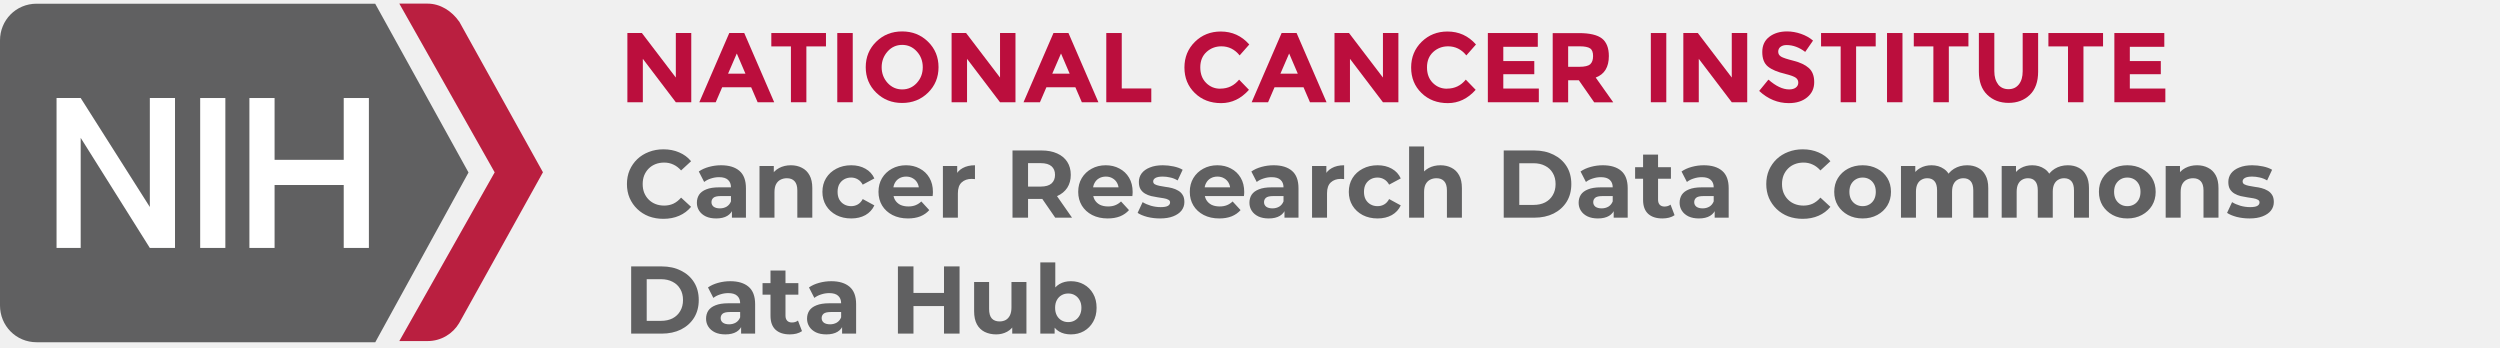
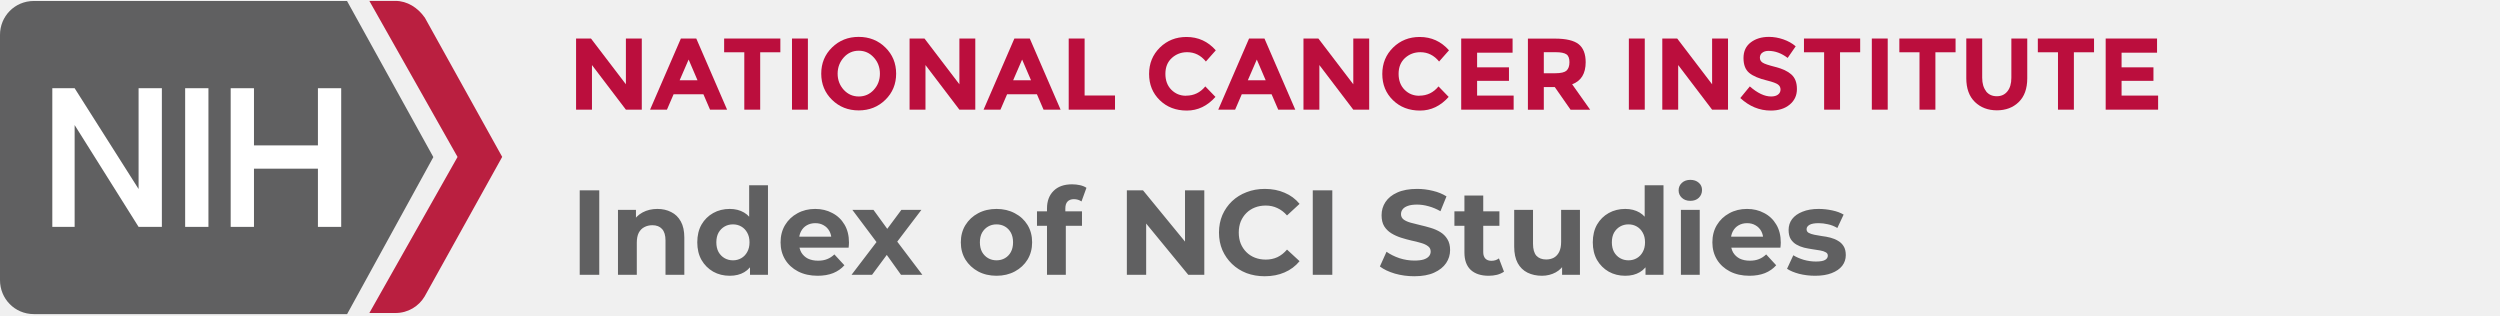
- <svg xmlns="http://www.w3.org/2000/svg" width="345" height="48" viewBox="0 0 345 48" fill="none">
-   <path d="M63.352 2.962C62.34 1.511 60.746 0.5 59.01 0.5H55.107L68.266 23.783L55.107 47.066H59.01C60.889 47.066 62.483 46.054 63.352 44.603L74.927 23.772L63.352 2.94V2.962Z" fill="#BA1F40" />
-   <path d="M64.649 23.794L51.776 0.511H5.057C2.166 0.511 0 2.819 0 5.568V42.163C0 44.911 2.166 47.23 5.068 47.23H51.787L64.66 23.794H64.649Z" fill="#606061" />
-   <path d="M31.099 13.527H27.625V34.215H31.099V13.527Z" fill="white" />
-   <path d="M20.677 13.527V28.565L11.135 13.527H7.804V34.215H11.135V19.023L20.677 34.215H24.151V13.527H20.677Z" fill="white" />
-   <path d="M47.434 13.527V22.057H37.892V13.527H34.418V34.215H37.892V25.531H47.434V34.215H50.907V13.527H47.434Z" fill="white" />
-   <path d="M93.263 4.557H95.395V14.11H93.263L88.712 8.119V14.11H86.579V4.557H88.58L93.263 10.702V4.557Z" fill="#BB0E3D" />
-   <path d="M104.553 14.11L103.662 12.043H99.661L98.77 14.11H96.506L100.639 4.557H102.706L106.839 14.11H104.575H104.553ZM101.672 7.393L100.474 10.164H102.871L101.683 7.393H101.672Z" fill="#BB0E3D" />
-   <path d="M111.28 6.404V14.11H109.148V6.404H106.443V4.557H113.984V6.404H111.28Z" fill="#BB0E3D" />
-   <path d="M115.545 4.557H117.678V14.11H115.545V4.557Z" fill="#BB0E3D" />
-   <path d="M128.066 12.791C127.099 13.736 125.912 14.209 124.493 14.209C123.075 14.209 121.888 13.736 120.921 12.791C119.953 11.845 119.47 10.669 119.47 9.273C119.47 7.877 119.953 6.701 120.921 5.755C121.888 4.81 123.075 4.337 124.493 4.337C125.912 4.337 127.099 4.81 128.066 5.755C129.034 6.701 129.517 7.877 129.517 9.273C129.517 10.669 129.034 11.845 128.066 12.791ZM127.341 9.273C127.341 8.427 127.066 7.69 126.516 7.097C125.967 6.492 125.296 6.195 124.504 6.195C123.713 6.195 123.031 6.492 122.493 7.097C121.954 7.701 121.668 8.427 121.668 9.273C121.668 10.12 121.943 10.845 122.493 11.45C123.042 12.043 123.713 12.34 124.504 12.34C125.296 12.34 125.977 12.043 126.516 11.45C127.066 10.856 127.341 10.131 127.341 9.273Z" fill="#BB0E3D" />
-   <path d="M138.003 4.557H140.136V14.11H138.003L133.452 8.119V14.11H131.32V4.557H133.321L138.003 10.702V4.557Z" fill="#BB0E3D" />
-   <path d="M149.294 14.11L148.403 12.043H144.402L143.512 14.11H141.247L145.38 4.557H147.447L151.58 14.11H149.316H149.294ZM146.414 7.393L145.215 10.164H147.612L146.425 7.393H146.414Z" fill="#BB0E3D" />
-   <path d="M152.668 14.11V4.557H154.801V12.208H158.879V14.11H152.668Z" fill="#BB0E3D" />
-   <path d="M168.42 12.23C169.465 12.23 170.322 11.813 170.993 10.988L172.356 12.395C171.268 13.616 169.992 14.231 168.519 14.231C167.046 14.231 165.837 13.769 164.881 12.835C163.924 11.901 163.452 10.735 163.452 9.317C163.452 7.899 163.935 6.723 164.903 5.767C165.87 4.821 167.057 4.349 168.464 4.349C170.036 4.349 171.345 4.942 172.4 6.14L171.07 7.646C170.399 6.811 169.553 6.393 168.552 6.393C167.75 6.393 167.068 6.657 166.497 7.174C165.925 7.701 165.639 8.405 165.639 9.295C165.639 10.186 165.903 10.9 166.442 11.439C166.98 11.977 167.629 12.241 168.398 12.241L168.42 12.23Z" fill="#BB0E3D" />
-   <path d="M180.777 14.11L179.886 12.043H175.885L174.995 14.11H172.73L176.863 4.557H178.93L183.063 14.11H180.799H180.777ZM177.897 7.393L176.698 10.164H179.095L177.908 7.393H177.897Z" fill="#BB0E3D" />
-   <path d="M190.846 4.557H192.978V14.11H190.846L186.295 8.119V14.11H184.162V4.557H186.163L190.846 10.702V4.557Z" fill="#BB0E3D" />
-   <path d="M199.706 12.23C200.75 12.23 201.608 11.813 202.278 10.988L203.642 12.395C202.553 13.616 201.278 14.231 199.805 14.231C198.332 14.231 197.123 13.769 196.166 12.835C195.21 11.901 194.737 10.735 194.737 9.317C194.737 7.899 195.221 6.723 196.188 5.767C197.156 4.821 198.343 4.349 199.75 4.349C201.322 4.349 202.63 4.942 203.685 6.14L202.355 7.646C201.685 6.811 200.838 6.393 199.838 6.393C199.036 6.393 198.354 6.657 197.782 7.174C197.211 7.701 196.925 8.405 196.925 9.295C196.925 10.186 197.189 10.9 197.727 11.439C198.266 11.977 198.915 12.241 199.684 12.241L199.706 12.23Z" fill="#BB0E3D" />
-   <path d="M212.216 4.557V6.459H207.456V8.427H211.732V10.241H207.456V12.219H212.359V14.11H205.323V4.557H212.216Z" fill="#BB0E3D" />
-   <path d="M222.022 7.734C222.022 9.262 221.417 10.252 220.208 10.702L222.627 14.121H219.999L217.878 11.076H216.405V14.121H214.272V4.568H217.9C219.384 4.568 220.45 4.821 221.077 5.316C221.703 5.81 222.022 6.624 222.022 7.734ZM219.45 8.866C219.713 8.625 219.845 8.251 219.845 7.734C219.845 7.218 219.713 6.866 219.439 6.679C219.164 6.492 218.691 6.393 217.999 6.393H216.405V9.218H217.966C218.691 9.218 219.186 9.097 219.461 8.866H219.45Z" fill="#BB0E3D" />
-   <path d="M227.816 4.557H229.948V14.11H227.816V4.557Z" fill="#BB0E3D" />
-   <path d="M238.983 4.557H241.116V14.11H238.983L234.432 8.119V14.11H232.3V4.557H234.301L238.983 10.702V4.557Z" fill="#BB0E3D" />
-   <path d="M245.7 6.47C245.492 6.635 245.393 6.866 245.393 7.141C245.393 7.415 245.514 7.635 245.766 7.8C246.019 7.965 246.591 8.152 247.503 8.383C248.416 8.614 249.119 8.943 249.614 9.383C250.12 9.834 250.361 10.482 250.361 11.34C250.361 12.197 250.043 12.89 249.394 13.428C248.745 13.967 247.91 14.231 246.855 14.231C245.338 14.231 243.975 13.67 242.765 12.549L244.041 10.988C245.074 11.889 246.019 12.34 246.899 12.34C247.294 12.34 247.602 12.252 247.822 12.087C248.042 11.922 248.163 11.692 248.163 11.406C248.163 11.12 248.042 10.889 247.811 10.724C247.58 10.559 247.108 10.383 246.404 10.208C245.294 9.944 244.48 9.603 243.964 9.174C243.447 8.746 243.194 8.086 243.194 7.174C243.194 6.261 243.524 5.569 244.172 5.074C244.821 4.579 245.635 4.337 246.613 4.337C247.25 4.337 247.888 4.447 248.526 4.667C249.163 4.887 249.724 5.195 250.197 5.602L249.119 7.163C248.295 6.536 247.437 6.217 246.547 6.217C246.195 6.217 245.909 6.305 245.711 6.47H245.7Z" fill="#BB0E3D" />
-   <path d="M256.143 6.404V14.11H254.011V6.404H251.306V4.557H258.847V6.404H256.143Z" fill="#BB0E3D" />
-   <path d="M260.409 4.557H262.542V14.11H260.409V4.557Z" fill="#BB0E3D" />
-   <path d="M268.939 6.404V14.11H266.807V6.404H264.103V4.557H271.644V6.404H268.939Z" fill="#BB0E3D" />
-   <path d="M275.733 11.648C276.085 12.087 276.568 12.307 277.173 12.307C277.778 12.307 278.25 12.087 278.602 11.648C278.954 11.208 279.13 10.603 279.13 9.834V4.557H281.262V9.9C281.262 11.285 280.878 12.351 280.119 13.088C279.35 13.835 278.371 14.198 277.184 14.198C275.997 14.198 275.007 13.824 274.238 13.077C273.468 12.329 273.084 11.263 273.084 9.889V4.546H275.216V9.823C275.216 10.592 275.392 11.186 275.744 11.637L275.733 11.648Z" fill="#BB0E3D" />
-   <path d="M287.517 6.404V14.11H285.384V6.404H282.68V4.557H290.221V6.404H287.517Z" fill="#BB0E3D" />
-   <path d="M298.675 4.557V6.459H293.915V8.427H298.191V10.241H293.915V12.219H298.818V14.11H291.782V4.557H298.675Z" fill="#BB0E3D" />
-   <path d="M91.538 30.199C90.823 30.199 90.156 30.084 89.538 29.855C88.928 29.616 88.398 29.281 87.948 28.848C87.497 28.415 87.144 27.907 86.888 27.324C86.64 26.741 86.517 26.101 86.517 25.403C86.517 24.705 86.64 24.064 86.888 23.482C87.144 22.898 87.497 22.391 87.948 21.958C88.407 21.525 88.942 21.194 89.551 20.964C90.16 20.726 90.827 20.606 91.552 20.606C92.356 20.606 93.08 20.748 93.725 21.03C94.378 21.304 94.926 21.71 95.368 22.249L93.99 23.521C93.672 23.159 93.318 22.89 92.93 22.713C92.541 22.527 92.117 22.435 91.658 22.435C91.225 22.435 90.827 22.505 90.465 22.647C90.103 22.788 89.79 22.991 89.525 23.256C89.26 23.521 89.052 23.835 88.902 24.197C88.76 24.559 88.69 24.961 88.69 25.403C88.69 25.844 88.76 26.246 88.902 26.608C89.052 26.971 89.26 27.284 89.525 27.549C89.79 27.814 90.103 28.017 90.465 28.159C90.827 28.3 91.225 28.371 91.658 28.371C92.117 28.371 92.541 28.282 92.93 28.106C93.318 27.92 93.672 27.642 93.99 27.271L95.368 28.543C94.926 29.082 94.378 29.493 93.725 29.775C93.08 30.058 92.351 30.199 91.538 30.199ZM101.005 30.04V28.649L100.873 28.344V25.853C100.873 25.412 100.736 25.067 100.462 24.82C100.197 24.572 99.786 24.449 99.23 24.449C98.85 24.449 98.475 24.511 98.103 24.634C97.741 24.749 97.432 24.908 97.176 25.111L96.434 23.667C96.823 23.393 97.291 23.181 97.838 23.031C98.386 22.881 98.943 22.806 99.508 22.806C100.594 22.806 101.438 23.062 102.039 23.574C102.639 24.087 102.94 24.886 102.94 25.973V30.04H101.005ZM98.832 30.146C98.276 30.146 97.799 30.053 97.401 29.868C97.004 29.674 96.699 29.413 96.487 29.086C96.275 28.759 96.169 28.393 96.169 27.986C96.169 27.562 96.27 27.192 96.474 26.873C96.686 26.555 97.017 26.308 97.468 26.131C97.918 25.946 98.505 25.853 99.23 25.853H101.124V27.059H99.455C98.969 27.059 98.633 27.139 98.448 27.297C98.271 27.456 98.183 27.655 98.183 27.894C98.183 28.159 98.284 28.371 98.488 28.53C98.7 28.68 98.987 28.755 99.349 28.755C99.694 28.755 100.003 28.675 100.276 28.517C100.55 28.349 100.749 28.106 100.873 27.788L101.191 28.742C101.041 29.201 100.767 29.55 100.369 29.788C99.972 30.027 99.459 30.146 98.832 30.146ZM109.143 22.806C109.709 22.806 110.212 22.921 110.654 23.15C111.104 23.371 111.458 23.716 111.714 24.184C111.97 24.643 112.098 25.235 112.098 25.959V30.04H110.031V26.277C110.031 25.703 109.903 25.279 109.647 25.005C109.399 24.731 109.046 24.595 108.587 24.595C108.26 24.595 107.964 24.665 107.699 24.806C107.443 24.939 107.24 25.147 107.089 25.429C106.948 25.712 106.877 26.074 106.877 26.516V30.04H104.81V22.912H106.785V24.886L106.414 24.29C106.67 23.813 107.036 23.446 107.513 23.19C107.99 22.934 108.534 22.806 109.143 22.806ZM117.468 30.146C116.7 30.146 116.015 29.992 115.415 29.683C114.814 29.364 114.341 28.927 113.997 28.371C113.661 27.814 113.493 27.183 113.493 26.476C113.493 25.761 113.661 25.129 113.997 24.581C114.341 24.025 114.814 23.592 115.415 23.283C116.015 22.965 116.7 22.806 117.468 22.806C118.219 22.806 118.873 22.965 119.429 23.283C119.986 23.592 120.397 24.038 120.662 24.621L119.058 25.482C118.873 25.147 118.639 24.899 118.356 24.74C118.082 24.581 117.782 24.502 117.455 24.502C117.102 24.502 116.784 24.581 116.501 24.74C116.218 24.899 115.993 25.125 115.825 25.416C115.666 25.707 115.587 26.061 115.587 26.476C115.587 26.891 115.666 27.244 115.825 27.536C115.993 27.828 116.218 28.053 116.501 28.212C116.784 28.371 117.102 28.45 117.455 28.45C117.782 28.45 118.082 28.375 118.356 28.225C118.639 28.066 118.873 27.814 119.058 27.47L120.662 28.344C120.397 28.918 119.986 29.364 119.429 29.683C118.873 29.992 118.219 30.146 117.468 30.146ZM125.299 30.146C124.486 30.146 123.771 29.987 123.152 29.669C122.543 29.351 122.07 28.918 121.735 28.371C121.399 27.814 121.231 27.183 121.231 26.476C121.231 25.761 121.395 25.129 121.721 24.581C122.057 24.025 122.512 23.592 123.086 23.283C123.66 22.965 124.31 22.806 125.034 22.806C125.732 22.806 126.359 22.956 126.915 23.256C127.481 23.548 127.927 23.972 128.254 24.528C128.58 25.076 128.744 25.734 128.744 26.503C128.744 26.582 128.739 26.675 128.731 26.781C128.722 26.878 128.713 26.971 128.704 27.059H122.914V25.853H127.618L126.823 26.211C126.823 25.84 126.748 25.518 126.597 25.244C126.447 24.97 126.24 24.758 125.975 24.608C125.71 24.449 125.4 24.369 125.047 24.369C124.694 24.369 124.38 24.449 124.106 24.608C123.841 24.758 123.634 24.974 123.484 25.257C123.333 25.531 123.258 25.858 123.258 26.238V26.555C123.258 26.944 123.342 27.289 123.51 27.589C123.687 27.881 123.93 28.106 124.239 28.265C124.557 28.415 124.928 28.49 125.352 28.49C125.732 28.49 126.063 28.433 126.346 28.318C126.637 28.203 126.902 28.031 127.141 27.801L128.24 28.994C127.914 29.364 127.503 29.652 127.008 29.855C126.513 30.049 125.944 30.146 125.299 30.146ZM130.12 30.04V22.912H132.094V24.926L131.816 24.343C132.028 23.839 132.368 23.459 132.836 23.203C133.304 22.938 133.874 22.806 134.546 22.806V24.714C134.457 24.705 134.378 24.701 134.307 24.701C134.236 24.692 134.161 24.687 134.082 24.687C133.516 24.687 133.057 24.851 132.704 25.177C132.359 25.495 132.187 25.995 132.187 26.675V30.04H130.12ZM139.725 30.04V20.765H143.739C144.57 20.765 145.285 20.902 145.886 21.176C146.486 21.441 146.95 21.825 147.277 22.329C147.604 22.832 147.767 23.433 147.767 24.131C147.767 24.82 147.604 25.416 147.277 25.919C146.95 26.414 146.486 26.794 145.886 27.059C145.285 27.324 144.57 27.456 143.739 27.456H140.917L141.871 26.516V30.04H139.725ZM145.621 30.04L143.302 26.675H145.594L147.94 30.04H145.621ZM141.871 26.754L140.917 25.747H143.62C144.283 25.747 144.777 25.606 145.104 25.323C145.431 25.032 145.594 24.634 145.594 24.131C145.594 23.618 145.431 23.221 145.104 22.938C144.777 22.656 144.283 22.514 143.62 22.514H140.917L141.871 21.494V26.754ZM152.86 30.146C152.047 30.146 151.332 29.987 150.713 29.669C150.104 29.351 149.631 28.918 149.296 28.371C148.96 27.814 148.792 27.183 148.792 26.476C148.792 25.761 148.956 25.129 149.282 24.581C149.618 24.025 150.073 23.592 150.647 23.283C151.221 22.965 151.871 22.806 152.595 22.806C153.293 22.806 153.92 22.956 154.476 23.256C155.042 23.548 155.488 23.972 155.815 24.528C156.141 25.076 156.305 25.734 156.305 26.503C156.305 26.582 156.3 26.675 156.292 26.781C156.283 26.878 156.274 26.971 156.265 27.059H150.475V25.853H155.179L154.384 26.211C154.384 25.84 154.309 25.518 154.158 25.244C154.008 24.97 153.801 24.758 153.536 24.608C153.271 24.449 152.961 24.369 152.608 24.369C152.255 24.369 151.941 24.449 151.667 24.608C151.402 24.758 151.195 24.974 151.045 25.257C150.894 25.531 150.819 25.858 150.819 26.238V26.555C150.819 26.944 150.903 27.289 151.071 27.589C151.248 27.881 151.491 28.106 151.8 28.265C152.118 28.415 152.489 28.49 152.913 28.49C153.293 28.49 153.624 28.433 153.907 28.318C154.198 28.203 154.463 28.031 154.702 27.801L155.801 28.994C155.475 29.364 155.064 29.652 154.569 29.855C154.074 30.049 153.505 30.146 152.86 30.146ZM160.079 30.146C159.47 30.146 158.882 30.076 158.317 29.934C157.761 29.784 157.319 29.599 156.992 29.378L157.681 27.894C158.008 28.097 158.392 28.265 158.834 28.397C159.284 28.521 159.726 28.583 160.159 28.583C160.636 28.583 160.971 28.525 161.166 28.41C161.369 28.296 161.471 28.137 161.471 27.933C161.471 27.766 161.391 27.642 161.232 27.562C161.082 27.474 160.879 27.408 160.623 27.364C160.366 27.32 160.084 27.275 159.775 27.231C159.474 27.187 159.169 27.13 158.86 27.059C158.551 26.98 158.268 26.865 158.012 26.715C157.756 26.564 157.549 26.361 157.39 26.105C157.239 25.849 157.164 25.518 157.164 25.111C157.164 24.661 157.292 24.263 157.549 23.919C157.814 23.574 158.193 23.305 158.688 23.11C159.183 22.907 159.775 22.806 160.464 22.806C160.949 22.806 161.444 22.859 161.948 22.965C162.451 23.071 162.871 23.225 163.206 23.428L162.517 24.899C162.173 24.696 161.824 24.559 161.471 24.488C161.126 24.409 160.79 24.369 160.464 24.369C160.004 24.369 159.669 24.431 159.457 24.555C159.245 24.678 159.139 24.837 159.139 25.032C159.139 25.208 159.214 25.341 159.364 25.429C159.523 25.518 159.73 25.588 159.987 25.641C160.243 25.694 160.521 25.743 160.821 25.787C161.13 25.822 161.44 25.88 161.749 25.959C162.058 26.039 162.336 26.154 162.584 26.304C162.84 26.445 163.047 26.644 163.206 26.9C163.365 27.147 163.445 27.474 163.445 27.881C163.445 28.322 163.312 28.715 163.047 29.06C162.782 29.395 162.398 29.66 161.895 29.855C161.4 30.049 160.795 30.146 160.079 30.146ZM168.258 30.146C167.445 30.146 166.73 29.987 166.111 29.669C165.502 29.351 165.029 28.918 164.694 28.371C164.358 27.814 164.19 27.183 164.19 26.476C164.19 25.761 164.354 25.129 164.68 24.581C165.016 24.025 165.471 23.592 166.045 23.283C166.619 22.965 167.269 22.806 167.993 22.806C168.691 22.806 169.318 22.956 169.874 23.256C170.44 23.548 170.886 23.972 171.213 24.528C171.539 25.076 171.703 25.734 171.703 26.503C171.703 26.582 171.698 26.675 171.69 26.781C171.681 26.878 171.672 26.971 171.663 27.059H165.873V25.853H170.577L169.782 26.211C169.782 25.84 169.707 25.518 169.556 25.244C169.406 24.97 169.199 24.758 168.934 24.608C168.669 24.449 168.359 24.369 168.006 24.369C167.653 24.369 167.339 24.449 167.065 24.608C166.8 24.758 166.593 24.974 166.443 25.257C166.292 25.531 166.217 25.858 166.217 26.238V26.555C166.217 26.944 166.301 27.289 166.469 27.589C166.646 27.881 166.889 28.106 167.198 28.265C167.516 28.415 167.887 28.49 168.311 28.49C168.691 28.49 169.022 28.433 169.305 28.318C169.596 28.203 169.861 28.031 170.1 27.801L171.199 28.994C170.873 29.364 170.462 29.652 169.967 29.855C169.472 30.049 168.903 30.146 168.258 30.146ZM177.257 30.04V28.649L177.125 28.344V25.853C177.125 25.412 176.988 25.067 176.714 24.82C176.449 24.572 176.038 24.449 175.482 24.449C175.102 24.449 174.727 24.511 174.356 24.634C173.993 24.749 173.684 24.908 173.428 25.111L172.686 23.667C173.075 23.393 173.543 23.181 174.091 23.031C174.638 22.881 175.195 22.806 175.76 22.806C176.847 22.806 177.69 23.062 178.291 23.574C178.892 24.087 179.192 24.886 179.192 25.973V30.04H177.257ZM175.084 30.146C174.528 30.146 174.051 30.053 173.653 29.868C173.256 29.674 172.951 29.413 172.739 29.086C172.527 28.759 172.421 28.393 172.421 27.986C172.421 27.562 172.523 27.192 172.726 26.873C172.938 26.555 173.269 26.308 173.72 26.131C174.17 25.946 174.758 25.853 175.482 25.853H177.377V27.059H175.707C175.221 27.059 174.886 27.139 174.7 27.297C174.523 27.456 174.435 27.655 174.435 27.894C174.435 28.159 174.537 28.371 174.74 28.53C174.952 28.68 175.239 28.755 175.601 28.755C175.946 28.755 176.255 28.675 176.529 28.517C176.802 28.349 177.001 28.106 177.125 27.788L177.443 28.742C177.293 29.201 177.019 29.55 176.621 29.788C176.224 30.027 175.712 30.146 175.084 30.146ZM181.063 30.04V22.912H183.037V24.926L182.759 24.343C182.971 23.839 183.311 23.459 183.779 23.203C184.247 22.938 184.817 22.806 185.488 22.806V24.714C185.4 24.705 185.32 24.701 185.25 24.701C185.179 24.692 185.104 24.687 185.024 24.687C184.459 24.687 184 24.851 183.646 25.177C183.302 25.495 183.13 25.995 183.13 26.675V30.04H181.063ZM190.11 30.146C189.342 30.146 188.657 29.992 188.057 29.683C187.456 29.364 186.983 28.927 186.639 28.371C186.303 27.814 186.135 27.183 186.135 26.476C186.135 25.761 186.303 25.129 186.639 24.581C186.983 24.025 187.456 23.592 188.057 23.283C188.657 22.965 189.342 22.806 190.11 22.806C190.861 22.806 191.515 22.965 192.071 23.283C192.628 23.592 193.039 24.038 193.304 24.621L191.7 25.482C191.515 25.147 191.281 24.899 190.998 24.74C190.724 24.581 190.424 24.502 190.097 24.502C189.744 24.502 189.426 24.581 189.143 24.74C188.861 24.899 188.635 25.125 188.467 25.416C188.308 25.707 188.229 26.061 188.229 26.476C188.229 26.891 188.308 27.244 188.467 27.536C188.635 27.828 188.861 28.053 189.143 28.212C189.426 28.371 189.744 28.45 190.097 28.45C190.424 28.45 190.724 28.375 190.998 28.225C191.281 28.066 191.515 27.814 191.7 27.47L193.304 28.344C193.039 28.918 192.628 29.364 192.071 29.683C191.515 29.992 190.861 30.146 190.11 30.146ZM198.788 22.806C199.353 22.806 199.857 22.921 200.298 23.15C200.749 23.371 201.102 23.716 201.358 24.184C201.614 24.643 201.742 25.235 201.742 25.959V30.04H199.675V26.277C199.675 25.703 199.547 25.279 199.291 25.005C199.044 24.731 198.691 24.595 198.231 24.595C197.904 24.595 197.608 24.665 197.343 24.806C197.087 24.939 196.884 25.147 196.734 25.429C196.593 25.712 196.522 26.074 196.522 26.516V30.04H194.455V20.209H196.522V24.886L196.058 24.29C196.314 23.813 196.681 23.446 197.158 23.19C197.635 22.934 198.178 22.806 198.788 22.806ZM207.514 30.04V20.765H211.728C212.735 20.765 213.623 20.96 214.391 21.348C215.16 21.728 215.76 22.262 216.193 22.951C216.626 23.64 216.842 24.458 216.842 25.403C216.842 26.339 216.626 27.156 216.193 27.854C215.76 28.543 215.16 29.082 214.391 29.471C213.623 29.85 212.735 30.04 211.728 30.04H207.514ZM209.661 28.278H211.622C212.24 28.278 212.775 28.163 213.225 27.933C213.684 27.695 214.038 27.359 214.285 26.927C214.541 26.494 214.669 25.986 214.669 25.403C214.669 24.811 214.541 24.303 214.285 23.879C214.038 23.446 213.684 23.115 213.225 22.885C212.775 22.647 212.24 22.527 211.622 22.527H209.661V28.278ZM222.688 30.04V28.649L222.555 28.344V25.853C222.555 25.412 222.418 25.067 222.145 24.82C221.88 24.572 221.469 24.449 220.912 24.449C220.532 24.449 220.157 24.511 219.786 24.634C219.424 24.749 219.115 24.908 218.859 25.111L218.117 23.667C218.505 23.393 218.973 23.181 219.521 23.031C220.069 22.881 220.625 22.806 221.191 22.806C222.277 22.806 223.121 23.062 223.721 23.574C224.322 24.087 224.622 24.886 224.622 25.973V30.04H222.688ZM220.515 30.146C219.958 30.146 219.481 30.053 219.084 29.868C218.686 29.674 218.382 29.413 218.17 29.086C217.958 28.759 217.852 28.393 217.852 27.986C217.852 27.562 217.953 27.192 218.156 26.873C218.368 26.555 218.7 26.308 219.15 26.131C219.601 25.946 220.188 25.853 220.912 25.853H222.807V27.059H221.138C220.652 27.059 220.316 27.139 220.131 27.297C219.954 27.456 219.866 27.655 219.866 27.894C219.866 28.159 219.967 28.371 220.17 28.53C220.382 28.68 220.669 28.755 221.032 28.755C221.376 28.755 221.685 28.675 221.959 28.517C222.233 28.349 222.432 28.106 222.555 27.788L222.873 28.742C222.723 29.201 222.449 29.55 222.052 29.788C221.654 30.027 221.142 30.146 220.515 30.146ZM229.408 30.146C228.569 30.146 227.915 29.934 227.447 29.51C226.979 29.077 226.745 28.437 226.745 27.589V21.335H228.812V27.562C228.812 27.863 228.891 28.097 229.05 28.265C229.209 28.424 229.426 28.503 229.7 28.503C230.026 28.503 230.305 28.415 230.534 28.238L231.091 29.696C230.879 29.846 230.623 29.961 230.322 30.04C230.031 30.111 229.726 30.146 229.408 30.146ZM225.645 24.661V23.071H230.587V24.661H225.645ZM236.624 30.04V28.649L236.491 28.344V25.853C236.491 25.412 236.354 25.067 236.08 24.82C235.815 24.572 235.405 24.449 234.848 24.449C234.468 24.449 234.093 24.511 233.722 24.634C233.36 24.749 233.051 24.908 232.794 25.111L232.052 23.667C232.441 23.393 232.909 23.181 233.457 23.031C234.005 22.881 234.561 22.806 235.126 22.806C236.213 22.806 237.056 23.062 237.657 23.574C238.258 24.087 238.558 24.886 238.558 25.973V30.04H236.624ZM234.451 30.146C233.894 30.146 233.417 30.053 233.02 29.868C232.622 29.674 232.317 29.413 232.105 29.086C231.893 28.759 231.787 28.393 231.787 27.986C231.787 27.562 231.889 27.192 232.092 26.873C232.304 26.555 232.635 26.308 233.086 26.131C233.536 25.946 234.124 25.853 234.848 25.853H236.743V27.059H235.073C234.588 27.059 234.252 27.139 234.066 27.297C233.89 27.456 233.801 27.655 233.801 27.894C233.801 28.159 233.903 28.371 234.106 28.53C234.318 28.68 234.605 28.755 234.967 28.755C235.312 28.755 235.621 28.675 235.895 28.517C236.169 28.349 236.367 28.106 236.491 27.788L236.809 28.742C236.659 29.201 236.385 29.55 235.988 29.788C235.59 30.027 235.078 30.146 234.451 30.146ZM248.766 30.199C248.05 30.199 247.383 30.084 246.765 29.855C246.156 29.616 245.626 29.281 245.175 28.848C244.725 28.415 244.371 27.907 244.115 27.324C243.868 26.741 243.744 26.101 243.744 25.403C243.744 24.705 243.868 24.064 244.115 23.482C244.371 22.898 244.725 22.391 245.175 21.958C245.634 21.525 246.169 21.194 246.778 20.964C247.388 20.726 248.055 20.606 248.779 20.606C249.583 20.606 250.307 20.748 250.952 21.03C251.606 21.304 252.153 21.71 252.595 22.249L251.217 23.521C250.899 23.159 250.546 22.89 250.157 22.713C249.768 22.527 249.344 22.435 248.885 22.435C248.452 22.435 248.055 22.505 247.693 22.647C247.33 22.788 247.017 22.991 246.752 23.256C246.487 23.521 246.279 23.835 246.129 24.197C245.988 24.559 245.917 24.961 245.917 25.403C245.917 25.844 245.988 26.246 246.129 26.608C246.279 26.971 246.487 27.284 246.752 27.549C247.017 27.814 247.33 28.017 247.693 28.159C248.055 28.3 248.452 28.371 248.885 28.371C249.344 28.371 249.768 28.282 250.157 28.106C250.546 27.92 250.899 27.642 251.217 27.271L252.595 28.543C252.153 29.082 251.606 29.493 250.952 29.775C250.307 30.058 249.578 30.199 248.766 30.199ZM257.045 30.146C256.285 30.146 255.61 29.987 255.018 29.669C254.435 29.351 253.971 28.918 253.626 28.371C253.291 27.814 253.123 27.183 253.123 26.476C253.123 25.761 253.291 25.129 253.626 24.581C253.971 24.025 254.435 23.592 255.018 23.283C255.61 22.965 256.285 22.806 257.045 22.806C257.796 22.806 258.467 22.965 259.059 23.283C259.651 23.592 260.115 24.02 260.45 24.568C260.786 25.116 260.954 25.752 260.954 26.476C260.954 27.183 260.786 27.814 260.45 28.371C260.115 28.918 259.651 29.351 259.059 29.669C258.467 29.987 257.796 30.146 257.045 30.146ZM257.045 28.45C257.389 28.45 257.699 28.371 257.972 28.212C258.246 28.053 258.463 27.828 258.622 27.536C258.781 27.236 258.86 26.882 258.86 26.476C258.86 26.061 258.781 25.707 258.622 25.416C258.463 25.125 258.246 24.899 257.972 24.74C257.699 24.581 257.389 24.502 257.045 24.502C256.7 24.502 256.391 24.581 256.117 24.74C255.844 24.899 255.623 25.125 255.455 25.416C255.296 25.707 255.216 26.061 255.216 26.476C255.216 26.882 255.296 27.236 255.455 27.536C255.623 27.828 255.844 28.053 256.117 28.212C256.391 28.371 256.7 28.45 257.045 28.45ZM271.465 22.806C272.03 22.806 272.529 22.921 272.962 23.15C273.404 23.371 273.748 23.716 273.995 24.184C274.252 24.643 274.38 25.235 274.38 25.959V30.04H272.313V26.277C272.313 25.703 272.193 25.279 271.955 25.005C271.716 24.731 271.381 24.595 270.948 24.595C270.648 24.595 270.378 24.665 270.14 24.806C269.901 24.939 269.716 25.142 269.583 25.416C269.451 25.69 269.384 26.039 269.384 26.463V30.04H267.317V26.277C267.317 25.703 267.198 25.279 266.96 25.005C266.73 24.731 266.399 24.595 265.966 24.595C265.666 24.595 265.396 24.665 265.158 24.806C264.919 24.939 264.734 25.142 264.601 25.416C264.469 25.69 264.402 26.039 264.402 26.463V30.04H262.335V22.912H264.31V24.86L263.939 24.29C264.186 23.804 264.535 23.437 264.985 23.19C265.445 22.934 265.966 22.806 266.549 22.806C267.203 22.806 267.772 22.974 268.258 23.309C268.753 23.636 269.08 24.14 269.239 24.82L268.51 24.621C268.748 24.064 269.128 23.623 269.649 23.296C270.179 22.969 270.784 22.806 271.465 22.806ZM285.362 22.806C285.927 22.806 286.426 22.921 286.859 23.15C287.3 23.371 287.645 23.716 287.892 24.184C288.148 24.643 288.277 25.235 288.277 25.959V30.04H286.21V26.277C286.21 25.703 286.09 25.279 285.852 25.005C285.613 24.731 285.278 24.595 284.845 24.595C284.544 24.595 284.275 24.665 284.037 24.806C283.798 24.939 283.613 25.142 283.48 25.416C283.348 25.69 283.281 26.039 283.281 26.463V30.04H281.214V26.277C281.214 25.703 281.095 25.279 280.857 25.005C280.627 24.731 280.296 24.595 279.863 24.595C279.562 24.595 279.293 24.665 279.055 24.806C278.816 24.939 278.631 25.142 278.498 25.416C278.366 25.69 278.299 26.039 278.299 26.463V30.04H276.232V22.912H278.207V24.86L277.836 24.29C278.083 23.804 278.432 23.437 278.882 23.19C279.342 22.934 279.863 22.806 280.446 22.806C281.099 22.806 281.669 22.974 282.155 23.309C282.65 23.636 282.977 24.14 283.136 24.82L282.407 24.621C282.645 24.064 283.025 23.623 283.546 23.296C284.076 22.969 284.681 22.806 285.362 22.806ZM293.573 30.146C292.813 30.146 292.138 29.987 291.546 29.669C290.963 29.351 290.499 28.918 290.155 28.371C289.819 27.814 289.651 27.183 289.651 26.476C289.651 25.761 289.819 25.129 290.155 24.581C290.499 24.025 290.963 23.592 291.546 23.283C292.138 22.965 292.813 22.806 293.573 22.806C294.324 22.806 294.995 22.965 295.587 23.283C296.179 23.592 296.643 24.02 296.978 24.568C297.314 25.116 297.482 25.752 297.482 26.476C297.482 27.183 297.314 27.814 296.978 28.371C296.643 28.918 296.179 29.351 295.587 29.669C294.995 29.987 294.324 30.146 293.573 30.146ZM293.573 28.45C293.918 28.45 294.227 28.371 294.501 28.212C294.774 28.053 294.991 27.828 295.15 27.536C295.309 27.236 295.388 26.882 295.388 26.476C295.388 26.061 295.309 25.707 295.15 25.416C294.991 25.125 294.774 24.899 294.501 24.74C294.227 24.581 293.918 24.502 293.573 24.502C293.229 24.502 292.919 24.581 292.646 24.74C292.372 24.899 292.151 25.125 291.983 25.416C291.824 25.707 291.745 26.061 291.745 26.476C291.745 26.882 291.824 27.236 291.983 27.536C292.151 27.828 292.372 28.053 292.646 28.212C292.919 28.371 293.229 28.45 293.573 28.45ZM303.196 22.806C303.762 22.806 304.265 22.921 304.707 23.15C305.157 23.371 305.511 23.716 305.767 24.184C306.023 24.643 306.151 25.235 306.151 25.959V30.04H304.084V26.277C304.084 25.703 303.956 25.279 303.7 25.005C303.452 24.731 303.099 24.595 302.64 24.595C302.313 24.595 302.017 24.665 301.752 24.806C301.496 24.939 301.293 25.147 301.142 25.429C301.001 25.712 300.93 26.074 300.93 26.516V30.04H298.863V22.912H300.838V24.886L300.467 24.29C300.723 23.813 301.089 23.446 301.566 23.19C302.043 22.934 302.587 22.806 303.196 22.806ZM310.423 30.146C309.813 30.146 309.226 30.076 308.661 29.934C308.104 29.784 307.662 29.599 307.336 29.378L308.025 27.894C308.351 28.097 308.736 28.265 309.177 28.397C309.628 28.521 310.069 28.583 310.502 28.583C310.979 28.583 311.315 28.525 311.509 28.41C311.712 28.296 311.814 28.137 311.814 27.933C311.814 27.766 311.735 27.642 311.576 27.562C311.425 27.474 311.222 27.408 310.966 27.364C310.71 27.32 310.427 27.275 310.118 27.231C309.818 27.187 309.513 27.13 309.204 27.059C308.895 26.98 308.612 26.865 308.356 26.715C308.1 26.564 307.892 26.361 307.733 26.105C307.583 25.849 307.508 25.518 307.508 25.111C307.508 24.661 307.636 24.263 307.892 23.919C308.157 23.574 308.537 23.305 309.032 23.11C309.526 22.907 310.118 22.806 310.807 22.806C311.293 22.806 311.788 22.859 312.291 22.965C312.795 23.071 313.214 23.225 313.55 23.428L312.861 24.899C312.516 24.696 312.167 24.559 311.814 24.488C311.47 24.409 311.134 24.369 310.807 24.369C310.348 24.369 310.012 24.431 309.8 24.555C309.588 24.678 309.482 24.837 309.482 25.032C309.482 25.208 309.557 25.341 309.707 25.429C309.866 25.518 310.074 25.588 310.33 25.641C310.586 25.694 310.864 25.743 311.165 25.787C311.474 25.822 311.783 25.88 312.092 25.959C312.401 26.039 312.68 26.154 312.927 26.304C313.183 26.445 313.391 26.644 313.55 26.9C313.709 27.147 313.788 27.474 313.788 27.881C313.788 28.322 313.656 28.715 313.391 29.06C313.126 29.395 312.742 29.66 312.238 29.855C311.743 30.049 311.138 30.146 310.423 30.146ZM87.1 46.04V36.765H91.313C92.32 36.765 93.208 36.96 93.977 37.348C94.745 37.728 95.346 38.263 95.778 38.952C96.211 39.641 96.428 40.458 96.428 41.403C96.428 42.339 96.211 43.156 95.778 43.854C95.346 44.543 94.745 45.082 93.977 45.471C93.208 45.85 92.32 46.04 91.313 46.04H87.1ZM89.246 44.278H91.207C91.826 44.278 92.36 44.163 92.811 43.934C93.27 43.695 93.623 43.359 93.871 42.926C94.127 42.494 94.255 41.986 94.255 41.403C94.255 40.811 94.127 40.303 93.871 39.879C93.623 39.446 93.27 39.115 92.811 38.885C92.36 38.647 91.826 38.528 91.207 38.528H89.246V44.278ZM102.273 46.04V44.649L102.141 44.344V41.853C102.141 41.412 102.004 41.067 101.73 40.82C101.465 40.572 101.054 40.449 100.498 40.449C100.118 40.449 99.743 40.511 99.371 40.634C99.009 40.749 98.7 40.908 98.444 41.111L97.702 39.667C98.091 39.393 98.559 39.181 99.106 39.031C99.654 38.881 100.211 38.806 100.776 38.806C101.863 38.806 102.706 39.062 103.307 39.574C103.907 40.087 104.208 40.886 104.208 41.972V46.04H102.273ZM100.1 46.146C99.544 46.146 99.067 46.053 98.669 45.868C98.272 45.674 97.967 45.413 97.755 45.086C97.543 44.759 97.437 44.393 97.437 43.986C97.437 43.562 97.539 43.191 97.742 42.873C97.954 42.556 98.285 42.308 98.736 42.132C99.186 41.946 99.773 41.853 100.498 41.853H102.393V43.059H100.723C100.237 43.059 99.901 43.139 99.716 43.297C99.539 43.456 99.451 43.655 99.451 43.894C99.451 44.159 99.553 44.371 99.756 44.53C99.968 44.68 100.255 44.755 100.617 44.755C100.962 44.755 101.271 44.675 101.545 44.517C101.818 44.349 102.017 44.106 102.141 43.788L102.459 44.742C102.309 45.201 102.035 45.55 101.637 45.788C101.24 46.027 100.727 46.146 100.1 46.146ZM108.994 46.146C108.154 46.146 107.501 45.934 107.033 45.51C106.564 45.077 106.33 44.437 106.33 43.589V37.335H108.397V43.562C108.397 43.863 108.477 44.097 108.636 44.265C108.795 44.424 109.011 44.503 109.285 44.503C109.612 44.503 109.89 44.415 110.12 44.238L110.676 45.696C110.464 45.846 110.208 45.961 109.908 46.04C109.616 46.111 109.312 46.146 108.994 46.146ZM105.231 40.661V39.071H110.173V40.661H105.231ZM116.209 46.04V44.649L116.077 44.344V41.853C116.077 41.412 115.94 41.067 115.666 40.82C115.401 40.572 114.99 40.449 114.434 40.449C114.054 40.449 113.678 40.511 113.307 40.634C112.945 40.749 112.636 40.908 112.38 41.111L111.638 39.667C112.026 39.393 112.495 39.181 113.042 39.031C113.59 38.881 114.146 38.806 114.712 38.806C115.798 38.806 116.642 39.062 117.243 39.574C117.843 40.087 118.144 40.886 118.144 41.972V46.04H116.209ZM114.036 46.146C113.48 46.146 113.003 46.053 112.605 45.868C112.208 45.674 111.903 45.413 111.691 45.086C111.479 44.759 111.373 44.393 111.373 43.986C111.373 43.562 111.474 43.191 111.678 42.873C111.89 42.556 112.221 42.308 112.671 42.132C113.122 41.946 113.709 41.853 114.434 41.853H116.328V43.059H114.659C114.173 43.059 113.837 43.139 113.652 43.297C113.475 43.456 113.387 43.655 113.387 43.894C113.387 44.159 113.488 44.371 113.692 44.53C113.904 44.68 114.191 44.755 114.553 44.755C114.897 44.755 115.206 44.675 115.48 44.517C115.754 44.349 115.953 44.106 116.077 43.788L116.395 44.742C116.244 45.201 115.971 45.55 115.573 45.788C115.176 46.027 114.663 46.146 114.036 46.146ZM130.272 36.765H132.419V46.04H130.272V36.765ZM126.059 46.04H123.912V36.765H126.059V46.04ZM130.431 42.237H125.9V40.422H130.431V42.237ZM137.475 46.146C136.884 46.146 136.354 46.031 135.885 45.802C135.426 45.572 135.068 45.223 134.812 44.755C134.556 44.278 134.428 43.673 134.428 42.94V38.912H136.495V42.635C136.495 43.227 136.619 43.664 136.866 43.947C137.122 44.221 137.48 44.358 137.939 44.358C138.257 44.358 138.54 44.291 138.787 44.159C139.035 44.017 139.229 43.805 139.37 43.523C139.512 43.231 139.582 42.869 139.582 42.436V38.912H141.649V46.04H139.688V44.079L140.046 44.649C139.807 45.144 139.454 45.519 138.986 45.775C138.527 46.023 138.023 46.146 137.475 46.146ZM147.778 46.146C147.15 46.146 146.612 46.014 146.161 45.749C145.711 45.484 145.366 45.082 145.128 44.543C144.889 43.995 144.77 43.306 144.77 42.476C144.77 41.637 144.894 40.948 145.141 40.409C145.397 39.87 145.75 39.468 146.201 39.203C146.651 38.938 147.177 38.806 147.778 38.806C148.449 38.806 149.05 38.956 149.58 39.256C150.118 39.557 150.542 39.981 150.852 40.528C151.17 41.076 151.329 41.725 151.329 42.476C151.329 43.218 151.17 43.863 150.852 44.41C150.542 44.958 150.118 45.387 149.58 45.696C149.05 45.996 148.449 46.146 147.778 46.146ZM143.564 46.04V36.209H145.631V40.356L145.499 42.463L145.538 44.583V46.04H143.564ZM147.42 44.45C147.764 44.45 148.069 44.371 148.334 44.212C148.608 44.053 148.824 43.828 148.983 43.536C149.151 43.236 149.235 42.882 149.235 42.476C149.235 42.061 149.151 41.708 148.983 41.416C148.824 41.124 148.608 40.899 148.334 40.74C148.069 40.581 147.764 40.502 147.42 40.502C147.075 40.502 146.766 40.581 146.492 40.74C146.219 40.899 146.002 41.124 145.843 41.416C145.684 41.708 145.605 42.061 145.605 42.476C145.605 42.882 145.684 43.236 145.843 43.536C146.002 43.828 146.219 44.053 146.492 44.212C146.766 44.371 147.075 44.45 147.42 44.45Z" fill="#606061" />
+ <svg xmlns="http://www.w3.org/2000/svg" width="373" height="47" viewBox="0 0 373 47" fill="none">
+   <path d="M63.352 2.597C62.341 1.146 60.747 0.135 59.01 0.135H55.107L68.266 23.418L55.107 46.7H59.01C60.89 46.7 62.484 45.689 63.352 44.238L74.927 23.407L63.352 2.575V2.597Z" fill="#BA1F40" />
+   <path d="M64.649 23.428L51.776 0.146H5.057C2.166 0.146 0 2.454 0 5.202V41.797C0 44.546 2.166 46.865 5.068 46.865H51.787L64.66 23.428H64.649Z" fill="#606061" />
+   <path d="M31.099 13.161H27.625V33.85H31.099V13.161Z" fill="white" />
+   <path d="M20.677 13.162V28.2L11.136 13.162H7.805V33.85H11.136V18.658L20.677 33.85H24.151V13.162H20.677Z" fill="white" />
+   <path d="M47.434 13.162V21.692H37.892V13.162H34.418V33.85H37.892V25.166H47.434V33.85H50.907V13.162H47.434Z" fill="white" />
+   <path d="M93.383 5.748H95.755V16.362H93.383L88.322 9.705V16.362H85.95V5.748H88.175L93.383 12.575V5.748Z" fill="#BB0E3D" />
+   <path d="M105.939 16.362L104.949 14.066H100.499L99.509 16.362H96.99L101.587 5.748H103.886L108.482 16.362H105.964H105.939ZM102.736 8.899L101.404 11.977H104.069L102.749 8.899H102.736Z" fill="#BB0E3D" />
+   <path d="M113.421 7.8V16.362H111.05V7.8H108.042V5.748H116.429V7.8H113.421Z" fill="#BB0E3D" />
+   <path d="M118.165 5.748H120.537V16.362H118.165V5.748Z" fill="#BB0E3D" />
+   <path d="M132.09 14.896C131.014 15.947 129.694 16.472 128.116 16.472C126.539 16.472 125.219 15.947 124.143 14.896C123.067 13.846 122.529 12.539 122.529 10.988C122.529 9.436 123.067 8.129 124.143 7.079C125.219 6.029 126.539 5.503 128.116 5.503C129.694 5.503 131.014 6.029 132.09 7.079C133.166 8.129 133.704 9.436 133.704 10.988C133.704 12.539 133.166 13.846 132.09 14.896ZM131.283 10.988C131.283 10.047 130.977 9.229 130.366 8.569C129.755 7.897 129.009 7.568 128.129 7.568C127.248 7.568 126.49 7.897 125.891 8.569C125.292 9.241 124.974 10.047 124.974 10.988C124.974 11.928 125.28 12.734 125.891 13.406C126.503 14.066 127.248 14.395 128.129 14.395C129.009 14.395 129.767 14.066 130.366 13.406C130.977 12.746 131.283 11.94 131.283 10.988Z" fill="#BB0E3D" />
+   <path d="M143.142 5.748H145.514V16.362H143.142L138.081 9.705V16.362H135.709V5.748H137.934L143.142 12.575V5.748Z" fill="#BB0E3D" />
+   <path d="M155.698 16.362L154.708 14.066H150.258L149.268 16.362H146.749L151.346 5.748H153.644L158.241 16.362H155.723H155.698ZM152.495 8.899L151.162 11.977H153.828L152.507 8.899H152.495Z" fill="#BB0E3D" />
+   <path d="M159.451 16.362V5.748H161.823V14.249H166.359V16.362H159.451Z" fill="#BB0E3D" />
+   <path d="M176.97 14.273C178.132 14.273 179.085 13.809 179.831 12.893L181.347 14.457C180.137 15.812 178.719 16.496 177.08 16.496C175.442 16.496 174.097 15.983 173.034 14.945C171.97 13.907 171.444 12.612 171.444 11.037C171.444 9.461 171.982 8.154 173.058 7.091C174.134 6.041 175.454 5.516 177.019 5.516C178.768 5.516 180.222 6.175 181.396 7.507L179.917 9.18C179.171 8.252 178.23 7.787 177.117 7.787C176.225 7.787 175.467 8.081 174.831 8.655C174.195 9.241 173.877 10.023 173.877 11.012C173.877 12.001 174.171 12.795 174.77 13.394C175.369 13.992 176.09 14.286 176.946 14.286L176.97 14.273Z" fill="#BB0E3D" />
+   <path d="M190.712 16.362L189.722 14.066H185.271L184.281 16.362H181.763L186.36 5.748H188.658L193.255 16.362H190.736H190.712ZM187.509 8.899L186.176 11.977H188.841L187.521 8.899H187.509Z" fill="#BB0E3D" />
+   <path d="M201.911 5.748H204.283V16.362H201.911L196.849 9.705V16.362H194.478V5.748H196.703L201.911 12.575V5.748Z" fill="#BB0E3D" />
+   <path d="M211.764 14.274C212.926 14.274 213.879 13.81 214.625 12.893L216.141 14.457C214.931 15.813 213.513 16.497 211.874 16.497C210.236 16.497 208.891 15.984 207.828 14.945C206.764 13.907 206.238 12.613 206.238 11.037C206.238 9.461 206.776 8.154 207.852 7.092C208.928 6.041 210.248 5.516 211.813 5.516C213.561 5.516 215.016 6.176 216.19 7.507L214.711 9.18C213.965 8.252 213.024 7.788 211.911 7.788C211.019 7.788 210.261 8.081 209.625 8.655C208.989 9.241 208.671 10.023 208.671 11.012C208.671 12.002 208.965 12.796 209.564 13.394C210.163 13.993 210.884 14.286 211.74 14.286L211.764 14.274Z" fill="#BB0E3D" />
+   <path d="M225.677 5.748V7.861H220.383V10.047H225.139V12.062H220.383V14.261H225.836V16.362H218.012V5.748H225.677Z" fill="#BB0E3D" />
+   <path d="M236.583 9.278C236.583 10.976 235.911 12.075 234.566 12.576L237.255 16.375H234.333L231.974 12.991H230.336V16.375H227.964V5.76H231.998C233.649 5.76 234.835 6.041 235.532 6.591C236.228 7.14 236.583 8.044 236.583 9.278ZM233.722 10.536C234.016 10.267 234.162 9.852 234.162 9.278C234.162 8.704 234.016 8.313 233.71 8.105C233.404 7.898 232.879 7.788 232.108 7.788H230.336V10.927H232.072C232.879 10.927 233.429 10.793 233.734 10.536H233.722Z" fill="#BB0E3D" />
+   <path d="M243.026 5.748H245.398V16.362H243.026V5.748Z" fill="#BB0E3D" />
+   <path d="M255.447 5.748H257.819V16.362H255.447L250.385 9.705V16.362H248.014V5.748H250.239L255.447 12.575V5.748Z" fill="#BB0E3D" />
+   <path d="M262.918 7.873C262.685 8.056 262.575 8.313 262.575 8.618C262.575 8.923 262.71 9.168 262.991 9.351C263.272 9.534 263.908 9.742 264.923 9.998C265.937 10.255 266.72 10.621 267.27 11.11C267.832 11.611 268.101 12.331 268.101 13.284C268.101 14.237 267.747 15.006 267.025 15.605C266.304 16.203 265.375 16.496 264.201 16.496C262.514 16.496 260.998 15.873 259.653 14.627L261.072 12.893C262.221 13.895 263.272 14.395 264.25 14.395C264.69 14.395 265.033 14.298 265.277 14.114C265.522 13.931 265.656 13.675 265.656 13.357C265.656 13.04 265.522 12.783 265.265 12.6C265.008 12.417 264.482 12.221 263.7 12.026C262.465 11.733 261.561 11.354 260.986 10.878C260.411 10.401 260.13 9.668 260.13 8.655C260.13 7.641 260.497 6.871 261.218 6.322C261.94 5.772 262.844 5.503 263.932 5.503C264.641 5.503 265.35 5.626 266.06 5.87C266.769 6.114 267.392 6.456 267.918 6.908L266.72 8.642C265.803 7.946 264.849 7.592 263.859 7.592C263.468 7.592 263.15 7.69 262.93 7.873H262.918Z" fill="#BB0E3D" />
+   <path d="M274.532 7.8V16.362H272.16V7.8H269.152V5.748H277.539V7.8H274.532Z" fill="#BB0E3D" />
+   <path d="M279.275 5.748H281.647V16.362H279.275V5.748Z" fill="#BB0E3D" />
+   <path d="M288.762 7.8V16.362H286.39V7.8H283.383V5.748H291.77V7.8H288.762Z" fill="#BB0E3D" />
+   <path d="M296.317 13.626C296.709 14.115 297.247 14.359 297.919 14.359C298.591 14.359 299.117 14.115 299.508 13.626C299.9 13.138 300.095 12.466 300.095 11.611V5.748H302.467V11.684C302.467 13.223 302.039 14.408 301.196 15.226C300.34 16.057 299.252 16.46 297.931 16.46C296.611 16.46 295.511 16.045 294.655 15.214C293.799 14.383 293.371 13.199 293.371 11.672V5.736H295.743V11.599C295.743 12.454 295.938 13.113 296.33 13.614L296.317 13.626Z" fill="#BB0E3D" />
+   <path d="M309.423 7.8V16.362H307.051V7.8H304.044V5.748H312.431V7.8H309.423Z" fill="#BB0E3D" />
+   <path d="M321.832 5.748V7.861H316.539V10.047H321.295V12.062H316.539V14.261H321.991V16.362H314.167V5.748H321.832Z" fill="#BB0E3D" />
+   <path d="M86.494 41V28.4H89.41V41H86.494ZM98.088 31.172C98.856 31.172 99.54 31.328 100.14 31.64C100.752 31.94 101.232 32.408 101.58 33.044C101.928 33.668 102.102 34.472 102.102 35.456V41H99.294V35.888C99.294 35.108 99.12 34.532 98.772 34.16C98.436 33.788 97.956 33.602 97.332 33.602C96.888 33.602 96.486 33.698 96.126 33.89C95.778 34.07 95.502 34.352 95.298 34.736C95.106 35.12 95.01 35.612 95.01 36.212V41H92.202V31.316H94.884V33.998L94.38 33.188C94.728 32.54 95.226 32.042 95.874 31.694C96.522 31.346 97.26 31.172 98.088 31.172ZM108.876 41.144C107.964 41.144 107.142 40.94 106.41 40.532C105.678 40.112 105.096 39.53 104.664 38.786C104.244 38.042 104.034 37.166 104.034 36.158C104.034 35.138 104.244 34.256 104.664 33.512C105.096 32.768 105.678 32.192 106.41 31.784C107.142 31.376 107.964 31.172 108.876 31.172C109.692 31.172 110.406 31.352 111.018 31.712C111.63 32.072 112.104 32.618 112.44 33.35C112.776 34.082 112.944 35.018 112.944 36.158C112.944 37.286 112.782 38.222 112.458 38.966C112.134 39.698 111.666 40.244 111.054 40.604C110.454 40.964 109.728 41.144 108.876 41.144ZM109.362 38.84C109.818 38.84 110.232 38.732 110.604 38.516C110.976 38.3 111.27 37.994 111.486 37.598C111.714 37.19 111.828 36.71 111.828 36.158C111.828 35.594 111.714 35.114 111.486 34.718C111.27 34.322 110.976 34.016 110.604 33.8C110.232 33.584 109.818 33.476 109.362 33.476C108.894 33.476 108.474 33.584 108.102 33.8C107.73 34.016 107.43 34.322 107.202 34.718C106.986 35.114 106.878 35.594 106.878 36.158C106.878 36.71 106.986 37.19 107.202 37.598C107.43 37.994 107.73 38.3 108.102 38.516C108.474 38.732 108.894 38.84 109.362 38.84ZM111.9 41V39.02L111.954 36.14L111.774 33.278V27.644H114.582V41H111.9ZM121.987 41.144C120.883 41.144 119.911 40.928 119.071 40.496C118.243 40.064 117.601 39.476 117.145 38.732C116.689 37.976 116.461 37.118 116.461 36.158C116.461 35.186 116.683 34.328 117.127 33.584C117.583 32.828 118.201 32.24 118.981 31.82C119.761 31.388 120.643 31.172 121.627 31.172C122.575 31.172 123.427 31.376 124.183 31.784C124.951 32.18 125.557 32.756 126.001 33.512C126.445 34.256 126.667 35.15 126.667 36.194C126.667 36.302 126.661 36.428 126.649 36.572C126.637 36.704 126.625 36.83 126.613 36.95H118.747V35.312H125.137L124.057 35.798C124.057 35.294 123.955 34.856 123.751 34.484C123.547 34.112 123.265 33.824 122.905 33.62C122.545 33.404 122.125 33.296 121.645 33.296C121.165 33.296 120.739 33.404 120.367 33.62C120.007 33.824 119.725 34.118 119.521 34.502C119.317 34.874 119.215 35.318 119.215 35.834V36.266C119.215 36.794 119.329 37.262 119.557 37.67C119.797 38.066 120.127 38.372 120.547 38.588C120.979 38.792 121.483 38.894 122.059 38.894C122.575 38.894 123.025 38.816 123.409 38.66C123.805 38.504 124.165 38.27 124.489 37.958L125.983 39.578C125.539 40.082 124.981 40.472 124.309 40.748C123.637 41.012 122.863 41.144 121.987 41.144ZM127.049 41L131.387 35.312L131.333 36.86L127.175 31.316H130.325L132.953 34.934L131.765 34.97L134.483 31.316H137.471L133.295 36.806V35.294L137.615 41H134.429L131.675 37.148L132.845 37.31L130.109 41H127.049ZM148.683 41.144C147.651 41.144 146.733 40.928 145.929 40.496C145.137 40.064 144.507 39.476 144.039 38.732C143.583 37.976 143.355 37.118 143.355 36.158C143.355 35.186 143.583 34.328 144.039 33.584C144.507 32.828 145.137 32.24 145.929 31.82C146.733 31.388 147.651 31.172 148.683 31.172C149.703 31.172 150.615 31.388 151.419 31.82C152.223 32.24 152.853 32.822 153.309 33.566C153.765 34.31 153.993 35.174 153.993 36.158C153.993 37.118 153.765 37.976 153.309 38.732C152.853 39.476 152.223 40.064 151.419 40.496C150.615 40.928 149.703 41.144 148.683 41.144ZM148.683 38.84C149.151 38.84 149.571 38.732 149.943 38.516C150.315 38.3 150.609 37.994 150.825 37.598C151.041 37.19 151.149 36.71 151.149 36.158C151.149 35.594 151.041 35.114 150.825 34.718C150.609 34.322 150.315 34.016 149.943 33.8C149.571 33.584 149.151 33.476 148.683 33.476C148.215 33.476 147.795 33.584 147.423 33.8C147.051 34.016 146.751 34.322 146.523 34.718C146.307 35.114 146.199 35.594 146.199 36.158C146.199 36.71 146.307 37.19 146.523 37.598C146.751 37.994 147.051 38.3 147.423 38.516C147.795 38.732 148.215 38.84 148.683 38.84ZM156.212 41V31.1C156.212 30.008 156.536 29.138 157.184 28.49C157.832 27.83 158.756 27.5 159.956 27.5C160.364 27.5 160.754 27.542 161.126 27.626C161.51 27.71 161.834 27.842 162.098 28.022L161.36 30.056C161.204 29.948 161.03 29.864 160.838 29.804C160.646 29.744 160.442 29.714 160.226 29.714C159.818 29.714 159.5 29.834 159.272 30.074C159.056 30.302 158.948 30.65 158.948 31.118V32.018L159.02 33.224V41H156.212ZM154.718 33.692V31.532H161.432V33.692H154.718ZM168.127 41V28.4H170.539L177.973 37.472H176.803V28.4H179.683V41H177.289L169.837 31.928H171.007V41H168.127ZM188.694 41.216C187.722 41.216 186.816 41.06 185.976 40.748C185.148 40.424 184.428 39.968 183.816 39.38C183.204 38.792 182.724 38.102 182.376 37.31C182.04 36.518 181.872 35.648 181.872 34.7C181.872 33.752 182.04 32.882 182.376 32.09C182.724 31.298 183.204 30.608 183.816 30.02C184.44 29.432 185.166 28.982 185.994 28.67C186.822 28.346 187.728 28.184 188.712 28.184C189.804 28.184 190.788 28.376 191.664 28.76C192.552 29.132 193.296 29.684 193.896 30.416L192.024 32.144C191.592 31.652 191.112 31.286 190.584 31.046C190.056 30.794 189.48 30.668 188.856 30.668C188.268 30.668 187.728 30.764 187.236 30.956C186.744 31.148 186.318 31.424 185.958 31.784C185.598 32.144 185.316 32.57 185.112 33.062C184.92 33.554 184.824 34.1 184.824 34.7C184.824 35.3 184.92 35.846 185.112 36.338C185.316 36.83 185.598 37.256 185.958 37.616C186.318 37.976 186.744 38.252 187.236 38.444C187.728 38.636 188.268 38.732 188.856 38.732C189.48 38.732 190.056 38.612 190.584 38.372C191.112 38.12 191.592 37.742 192.024 37.238L193.896 38.966C193.296 39.698 192.552 40.256 191.664 40.64C190.788 41.024 189.798 41.216 188.694 41.216ZM195.865 41V28.4H198.781V41H195.865ZM211.009 41.216C210.001 41.216 209.035 41.084 208.111 40.82C207.187 40.544 206.443 40.19 205.879 39.758L206.869 37.562C207.409 37.946 208.045 38.264 208.777 38.516C209.521 38.756 210.271 38.876 211.027 38.876C211.603 38.876 212.065 38.822 212.413 38.714C212.773 38.594 213.037 38.432 213.205 38.228C213.373 38.024 213.457 37.79 213.457 37.526C213.457 37.19 213.325 36.926 213.061 36.734C212.797 36.53 212.449 36.368 212.017 36.248C211.585 36.116 211.105 35.996 210.577 35.888C210.061 35.768 209.539 35.624 209.011 35.456C208.495 35.288 208.021 35.072 207.589 34.808C207.157 34.544 206.803 34.196 206.527 33.764C206.263 33.332 206.131 32.78 206.131 32.108C206.131 31.388 206.323 30.734 206.707 30.146C207.103 29.546 207.691 29.072 208.471 28.724C209.263 28.364 210.253 28.184 211.441 28.184C212.233 28.184 213.013 28.28 213.781 28.472C214.549 28.652 215.227 28.928 215.815 29.3L214.915 31.514C214.327 31.178 213.739 30.932 213.151 30.776C212.563 30.608 211.987 30.524 211.423 30.524C210.859 30.524 210.397 30.59 210.037 30.722C209.677 30.854 209.419 31.028 209.263 31.244C209.107 31.448 209.029 31.688 209.029 31.964C209.029 32.288 209.161 32.552 209.425 32.756C209.689 32.948 210.037 33.104 210.469 33.224C210.901 33.344 211.375 33.464 211.891 33.584C212.419 33.704 212.941 33.842 213.457 33.998C213.985 34.154 214.465 34.364 214.897 34.628C215.329 34.892 215.677 35.24 215.941 35.672C216.217 36.104 216.355 36.65 216.355 37.31C216.355 38.018 216.157 38.666 215.761 39.254C215.365 39.842 214.771 40.316 213.979 40.676C213.199 41.036 212.209 41.216 211.009 41.216ZM222.11 41.144C220.97 41.144 220.082 40.856 219.446 40.28C218.81 39.692 218.492 38.822 218.492 37.67V29.174H221.3V37.634C221.3 38.042 221.408 38.36 221.624 38.588C221.84 38.804 222.134 38.912 222.506 38.912C222.95 38.912 223.328 38.792 223.64 38.552L224.396 40.532C224.108 40.736 223.76 40.892 223.352 41C222.956 41.096 222.542 41.144 222.11 41.144ZM216.998 33.692V31.532H223.712V33.692H216.998ZM230.058 41.144C229.254 41.144 228.534 40.988 227.898 40.676C227.274 40.364 226.788 39.89 226.44 39.254C226.092 38.606 225.918 37.784 225.918 36.788V31.316H228.726V36.374C228.726 37.178 228.894 37.772 229.23 38.156C229.578 38.528 230.064 38.714 230.688 38.714C231.12 38.714 231.504 38.624 231.84 38.444C232.176 38.252 232.44 37.964 232.632 37.58C232.824 37.184 232.92 36.692 232.92 36.104V31.316H235.728V41H233.064V38.336L233.55 39.11C233.226 39.782 232.746 40.292 232.11 40.64C231.486 40.976 230.802 41.144 230.058 41.144ZM242.487 41.144C241.575 41.144 240.753 40.94 240.021 40.532C239.289 40.112 238.707 39.53 238.275 38.786C237.855 38.042 237.645 37.166 237.645 36.158C237.645 35.138 237.855 34.256 238.275 33.512C238.707 32.768 239.289 32.192 240.021 31.784C240.753 31.376 241.575 31.172 242.487 31.172C243.303 31.172 244.017 31.352 244.629 31.712C245.241 32.072 245.715 32.618 246.051 33.35C246.387 34.082 246.555 35.018 246.555 36.158C246.555 37.286 246.393 38.222 246.069 38.966C245.745 39.698 245.277 40.244 244.665 40.604C244.065 40.964 243.339 41.144 242.487 41.144ZM242.973 38.84C243.429 38.84 243.843 38.732 244.215 38.516C244.587 38.3 244.881 37.994 245.097 37.598C245.325 37.19 245.439 36.71 245.439 36.158C245.439 35.594 245.325 35.114 245.097 34.718C244.881 34.322 244.587 34.016 244.215 33.8C243.843 33.584 243.429 33.476 242.973 33.476C242.505 33.476 242.085 33.584 241.713 33.8C241.341 34.016 241.041 34.322 240.813 34.718C240.597 35.114 240.489 35.594 240.489 36.158C240.489 36.71 240.597 37.19 240.813 37.598C241.041 37.994 241.341 38.3 241.713 38.516C242.085 38.732 242.505 38.84 242.973 38.84ZM245.511 41V39.02L245.565 36.14L245.385 33.278V27.644H248.193V41H245.511ZM250.792 41V31.316H253.6V41H250.792ZM252.196 29.966C251.68 29.966 251.26 29.816 250.936 29.516C250.612 29.216 250.45 28.844 250.45 28.4C250.45 27.956 250.612 27.584 250.936 27.284C251.26 26.984 251.68 26.834 252.196 26.834C252.712 26.834 253.132 26.978 253.456 27.266C253.78 27.542 253.942 27.902 253.942 28.346C253.942 28.814 253.78 29.204 253.456 29.516C253.144 29.816 252.724 29.966 252.196 29.966ZM261.012 41.144C259.908 41.144 258.936 40.928 258.096 40.496C257.268 40.064 256.626 39.476 256.17 38.732C255.714 37.976 255.486 37.118 255.486 36.158C255.486 35.186 255.708 34.328 256.152 33.584C256.608 32.828 257.226 32.24 258.006 31.82C258.786 31.388 259.668 31.172 260.652 31.172C261.6 31.172 262.452 31.376 263.208 31.784C263.976 32.18 264.582 32.756 265.026 33.512C265.47 34.256 265.692 35.15 265.692 36.194C265.692 36.302 265.686 36.428 265.674 36.572C265.662 36.704 265.65 36.83 265.638 36.95H257.772V35.312H264.162L263.082 35.798C263.082 35.294 262.98 34.856 262.776 34.484C262.572 34.112 262.29 33.824 261.93 33.62C261.57 33.404 261.15 33.296 260.67 33.296C260.19 33.296 259.764 33.404 259.392 33.62C259.032 33.824 258.75 34.118 258.546 34.502C258.342 34.874 258.24 35.318 258.24 35.834V36.266C258.24 36.794 258.354 37.262 258.582 37.67C258.822 38.066 259.152 38.372 259.572 38.588C260.004 38.792 260.508 38.894 261.084 38.894C261.6 38.894 262.05 38.816 262.434 38.66C262.83 38.504 263.19 38.27 263.514 37.958L265.008 39.578C264.564 40.082 264.006 40.472 263.334 40.748C262.662 41.012 261.888 41.144 261.012 41.144ZM270.82 41.144C269.992 41.144 269.194 41.048 268.426 40.856C267.67 40.652 267.07 40.4 266.626 40.1L267.562 38.084C268.006 38.36 268.528 38.588 269.128 38.768C269.74 38.936 270.34 39.02 270.928 39.02C271.576 39.02 272.032 38.942 272.296 38.786C272.572 38.63 272.71 38.414 272.71 38.138C272.71 37.91 272.602 37.742 272.386 37.634C272.182 37.514 271.906 37.424 271.558 37.364C271.21 37.304 270.826 37.244 270.406 37.184C269.998 37.124 269.584 37.046 269.164 36.95C268.744 36.842 268.36 36.686 268.012 36.482C267.664 36.278 267.382 36.002 267.166 35.654C266.962 35.306 266.86 34.856 266.86 34.304C266.86 33.692 267.034 33.152 267.382 32.684C267.742 32.216 268.258 31.85 268.93 31.586C269.602 31.31 270.406 31.172 271.342 31.172C272.002 31.172 272.674 31.244 273.358 31.388C274.042 31.532 274.612 31.742 275.068 32.018L274.132 34.016C273.664 33.74 273.19 33.554 272.71 33.458C272.242 33.35 271.786 33.296 271.342 33.296C270.718 33.296 270.262 33.38 269.974 33.548C269.686 33.716 269.542 33.932 269.542 34.196C269.542 34.436 269.644 34.616 269.848 34.736C270.064 34.856 270.346 34.952 270.694 35.024C271.042 35.096 271.42 35.162 271.828 35.222C272.248 35.27 272.668 35.348 273.088 35.456C273.508 35.564 273.886 35.72 274.222 35.924C274.57 36.116 274.852 36.386 275.068 36.734C275.284 37.07 275.392 37.514 275.392 38.066C275.392 38.666 275.212 39.2 274.852 39.668C274.492 40.124 273.97 40.484 273.286 40.748C272.614 41.012 271.792 41.144 270.82 41.144Z" fill="#606061" />
</svg>
